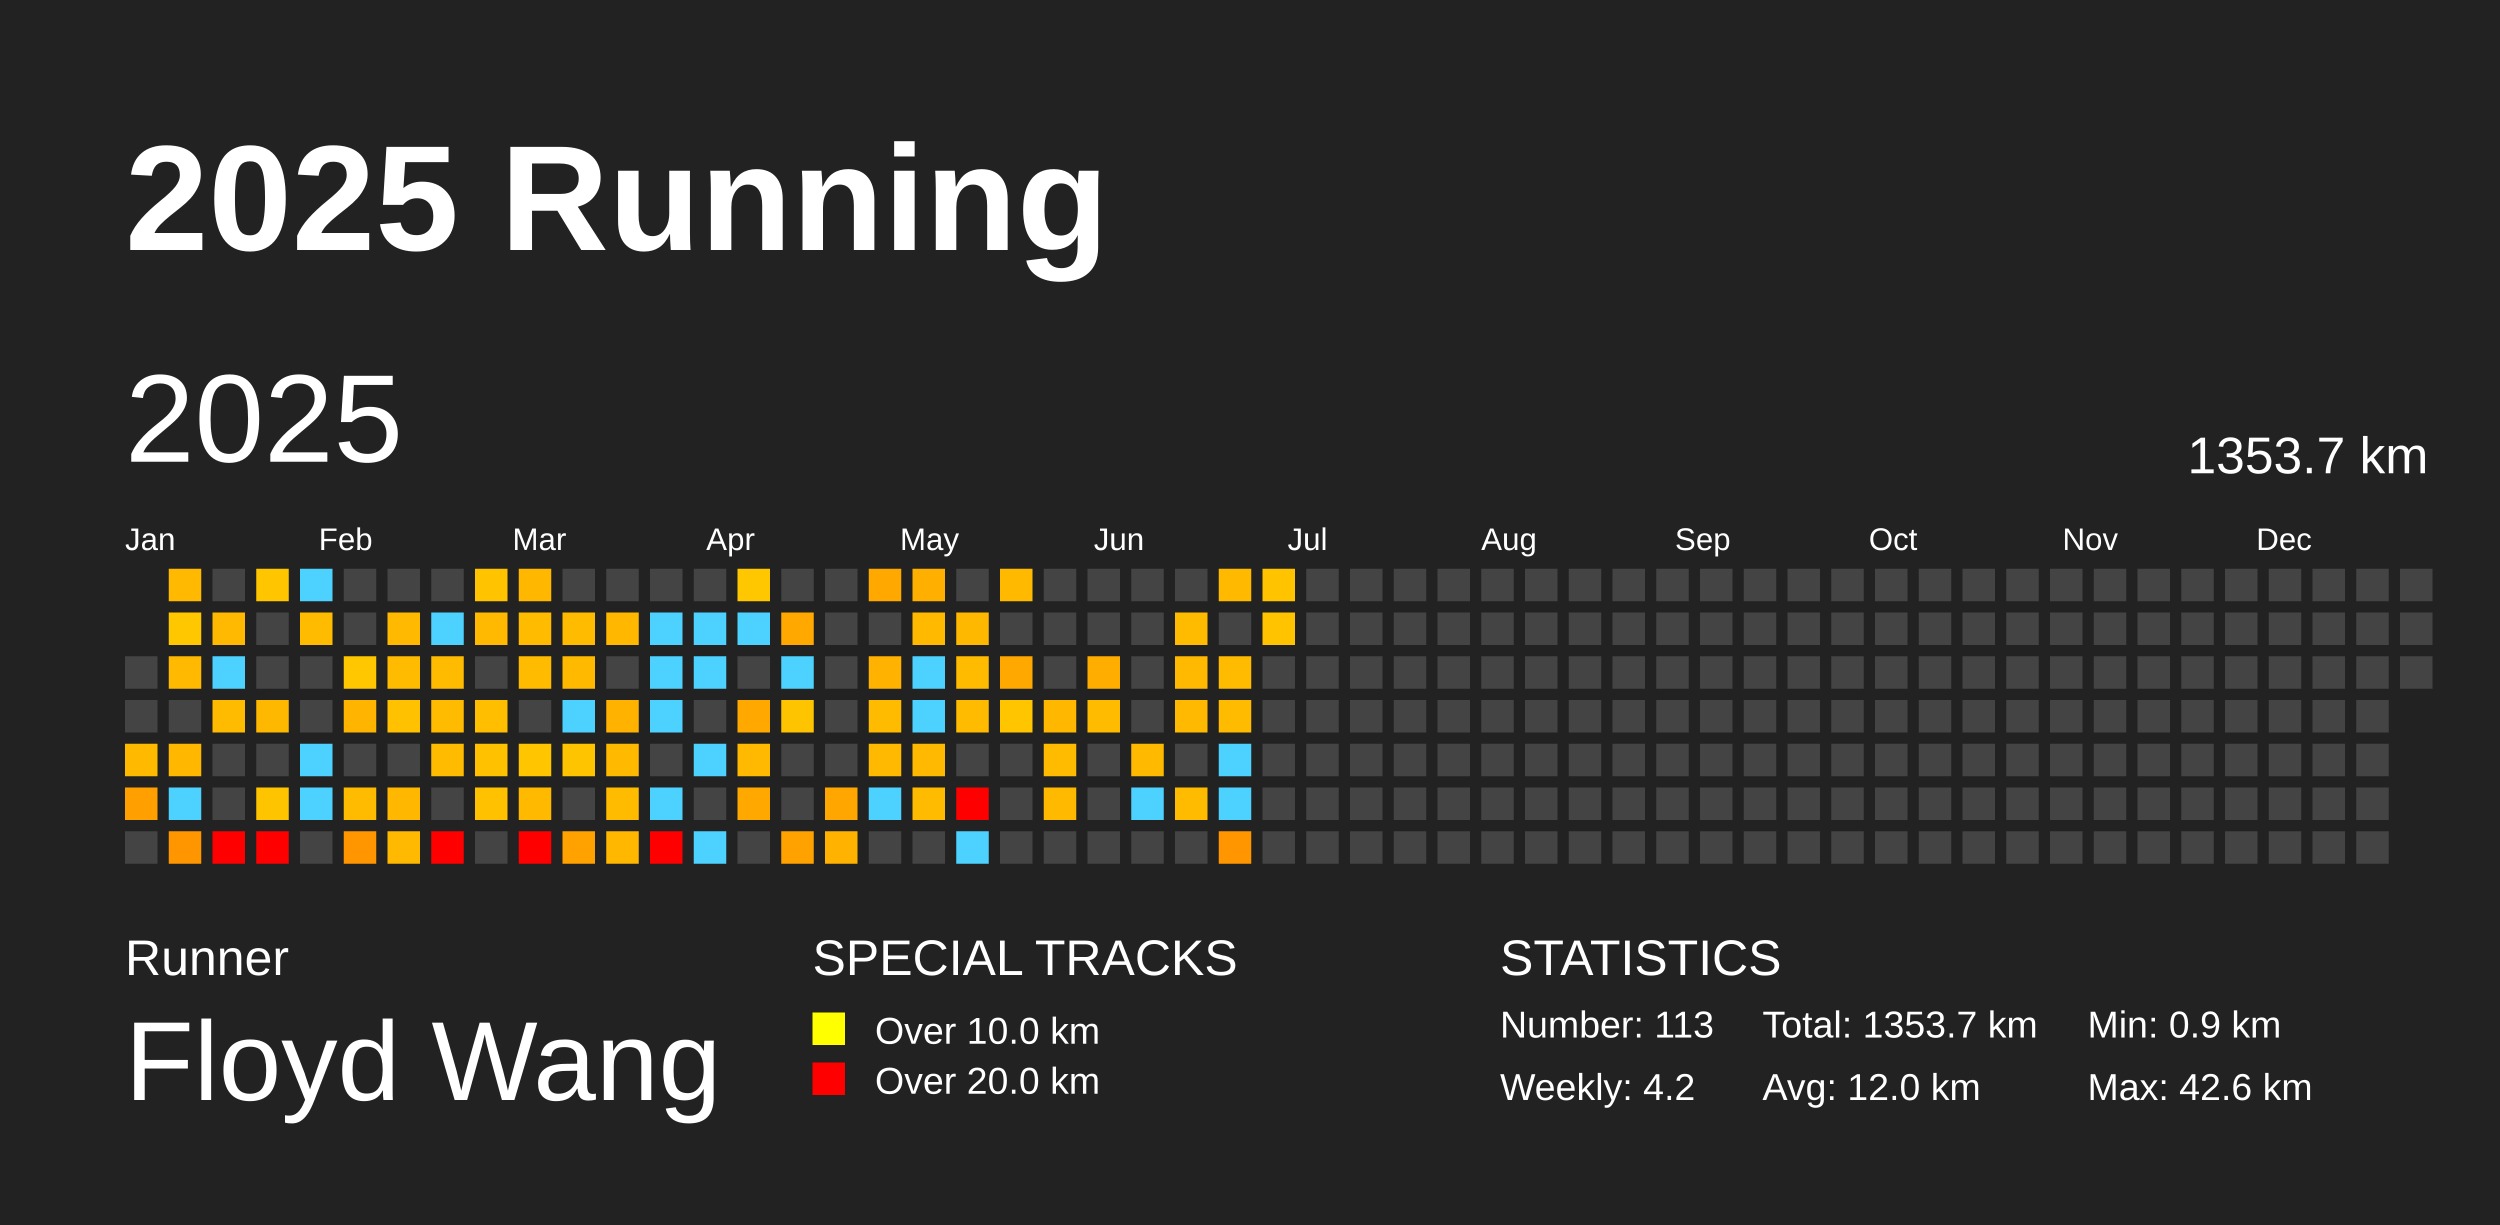
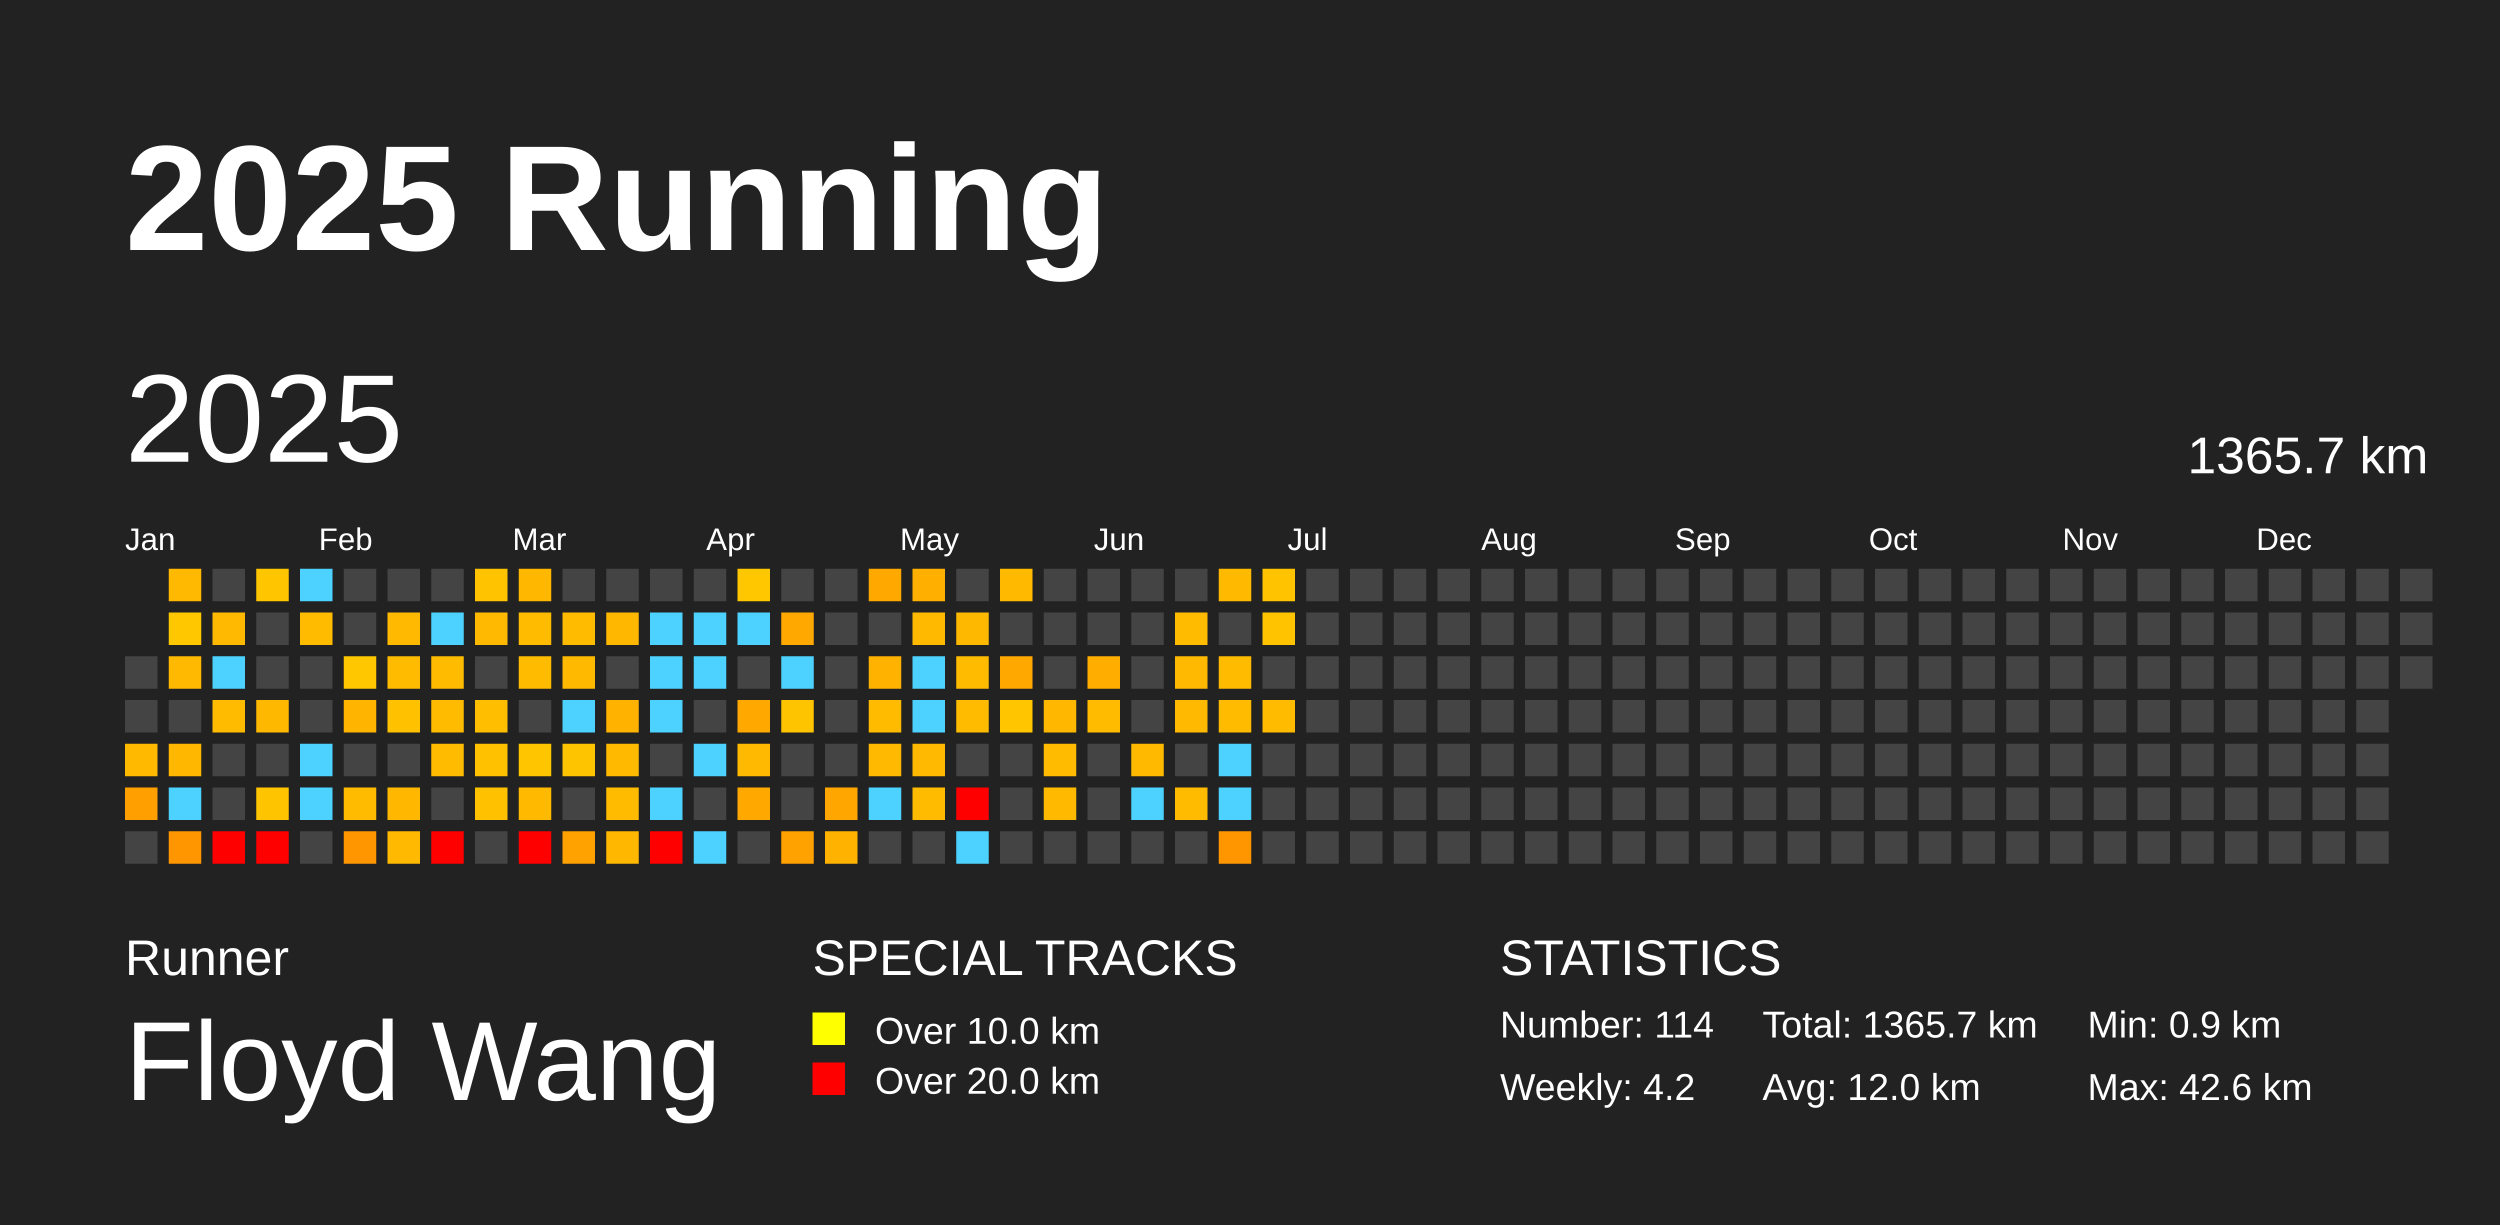
<svg xmlns="http://www.w3.org/2000/svg" baseProfile="full" height="98mm" version="1.1" viewBox="0,0,200,98" width="200mm">
  <defs />
  <rect fill="#222222" height="98" width="200" x="0" y="0" />
  <text fill="#FFFFFF" style="font-size:12px; font-family:Arial; font-weight:bold;" x="10" y="20">2025 Running</text>
  <text fill="#FFFFFF" style="font-size:4px; font-family:Arial" x="10" y="78">Runner</text>
  <text fill="#FFFFFF" style="font-size:9px; font-family:Arial" x="10" y="88">Floyd Wang</text>
  <text fill="#FFFFFF" style="font-size:4px; font-family:Arial" x="65" y="78">SPECIAL TRACKS</text>
  <rect fill="yellow" height="2.6" width="2.6" x="65" y="81" />
  <text fill="#FFFFFF" style="font-size:3px; font-family:Arial" x="70" y="83.5">Over 10.0 km</text>
  <rect fill="red" height="2.6" width="2.6" x="65" y="85" />
  <text fill="#FFFFFF" style="font-size:3px; font-family:Arial" x="70" y="87.5">Over 20.0 km</text>
  <text fill="#FFFFFF" style="font-size:4px; font-family:Arial" x="120" y="78">STATISTICS</text>
-   <text fill="#FFFFFF" style="font-size:3px; font-family:Arial" x="120" y="83">Number: 113</text>
+   <text fill="#FFFFFF" style="font-size:3px; font-family:Arial" x="120" y="83">Number: 114</text>
  <text fill="#FFFFFF" style="font-size:3px; font-family:Arial" x="120" y="88">Weekly: 4.2</text>
-   <text fill="#FFFFFF" style="font-size:3px; font-family:Arial" x="141" y="83">Total: 1353.7 km</text>
+   <text fill="#FFFFFF" style="font-size:3px; font-family:Arial" x="141" y="83">Total: 1365.7 km</text>
  <text fill="#FFFFFF" style="font-size:3px; font-family:Arial" x="141" y="88">Avg: 12.0 km</text>
  <text fill="#FFFFFF" style="font-size:3px; font-family:Arial" x="167" y="83">Min: 0.9 km</text>
  <text fill="#FFFFFF" style="font-size:3px; font-family:Arial" x="167" y="88">Max: 42.6 km</text>
  <text dominant-baseline="hanging" fill="#FFFFFF" style="font-size:10.0px; font-family:Arial;" x="10" y="30">2025</text>
-   <text dominant-baseline="hanging" fill="#FFFFFF" style="font-size:4.125px; font-family:Arial;" x="175" y="35">1353.7 km</text>
+   <text dominant-baseline="hanging" fill="#FFFFFF" style="font-size:4.125px; font-family:Arial;" x="175" y="35">1365.7 km</text>
  <text fill="#FFFFFF" style="font-size:2.5px; font-family:Arial" x="10.0" y="44">Jan</text>
  <text fill="#FFFFFF" style="font-size:2.5px; font-family:Arial" x="25.5" y="44">Feb</text>
  <text fill="#FFFFFF" style="font-size:2.5px; font-family:Arial" x="41.0" y="44">Mar</text>
  <text fill="#FFFFFF" style="font-size:2.5px; font-family:Arial" x="56.5" y="44">Apr</text>
  <text fill="#FFFFFF" style="font-size:2.5px; font-family:Arial" x="72.0" y="44">May</text>
  <text fill="#FFFFFF" style="font-size:2.5px; font-family:Arial" x="87.5" y="44">Jun</text>
  <text fill="#FFFFFF" style="font-size:2.5px; font-family:Arial" x="103.0" y="44">Jul</text>
  <text fill="#FFFFFF" style="font-size:2.5px; font-family:Arial" x="118.5" y="44">Aug</text>
  <text fill="#FFFFFF" style="font-size:2.5px; font-family:Arial" x="134.0" y="44">Sep</text>
  <text fill="#FFFFFF" style="font-size:2.5px; font-family:Arial" x="149.5" y="44">Oct</text>
  <text fill="#FFFFFF" style="font-size:2.5px; font-family:Arial" x="165.0" y="44">Nov</text>
  <text fill="#FFFFFF" style="font-size:2.5px; font-family:Arial" x="180.5" y="44">Dec</text>
  <rect fill="#444444" height="2.6" width="2.6" x="10.0" y="52.5" />
  <rect fill="#444444" height="2.6" width="2.6" x="10.0" y="56.0" />
  <rect fill="#ffba00" height="2.6" width="2.6" x="10.0" y="59.5" />
  <rect fill="#ff9f00" height="2.6" width="2.6" x="10.0" y="63.0" />
  <rect fill="#444444" height="2.6" width="2.6" x="10.0" y="66.5" />
  <rect fill="#ffb900" height="2.6" width="2.6" x="13.5" y="45.5" />
  <rect fill="#ffc700" height="2.6" width="2.6" x="13.5" y="49.0" />
  <rect fill="#ffb900" height="2.6" width="2.6" x="13.5" y="52.5" />
  <rect fill="#444444" height="2.6" width="2.6" x="13.5" y="56.0" />
  <rect fill="#ffb700" height="2.6" width="2.6" x="13.5" y="59.5" />
  <rect fill="#4dd2ff" height="2.6" width="2.6" x="13.5" y="63.0" />
  <rect fill="#ff9600" height="2.6" width="2.6" x="13.5" y="66.5" />
  <rect fill="#444444" height="2.6" width="2.6" x="17.0" y="45.5" />
  <rect fill="#ffb900" height="2.6" width="2.6" x="17.0" y="49.0" />
  <rect fill="#4dd2ff" height="2.6" width="2.6" x="17.0" y="52.5" />
  <rect fill="#ffbb00" height="2.6" width="2.6" x="17.0" y="56.0" />
  <rect fill="#444444" height="2.6" width="2.6" x="17.0" y="59.5" />
  <rect fill="#444444" height="2.6" width="2.6" x="17.0" y="63.0" />
  <rect fill="red" height="2.6" width="2.6" x="17.0" y="66.5" />
  <rect fill="#ffc600" height="2.6" width="2.6" x="20.5" y="45.5" />
  <rect fill="#444444" height="2.6" width="2.6" x="20.5" y="49.0" />
  <rect fill="#444444" height="2.6" width="2.6" x="20.5" y="52.5" />
  <rect fill="#ffb800" height="2.6" width="2.6" x="20.5" y="56.0" />
  <rect fill="#444444" height="2.6" width="2.6" x="20.5" y="59.5" />
  <rect fill="#ffc400" height="2.6" width="2.6" x="20.5" y="63.0" />
  <rect fill="red" height="2.6" width="2.6" x="20.5" y="66.5" />
  <rect fill="#4dd2ff" height="2.6" width="2.6" x="24.0" y="45.5" />
  <rect fill="#ffbb00" height="2.6" width="2.6" x="24.0" y="49.0" />
  <rect fill="#444444" height="2.6" width="2.6" x="24.0" y="52.5" />
  <rect fill="#444444" height="2.6" width="2.6" x="24.0" y="56.0" />
  <rect fill="#4dd2ff" height="2.6" width="2.6" x="24.0" y="59.5" />
  <rect fill="#4dd2ff" height="2.6" width="2.6" x="24.0" y="63.0" />
  <rect fill="#444444" height="2.6" width="2.6" x="24.0" y="66.5" />
  <rect fill="#444444" height="2.6" width="2.6" x="27.5" y="45.5" />
  <rect fill="#444444" height="2.6" width="2.6" x="27.5" y="49.0" />
  <rect fill="#ffc700" height="2.6" width="2.6" x="27.5" y="52.5" />
  <rect fill="#ffb400" height="2.6" width="2.6" x="27.5" y="56.0" />
  <rect fill="#444444" height="2.6" width="2.6" x="27.5" y="59.5" />
  <rect fill="#ffbb00" height="2.6" width="2.6" x="27.5" y="63.0" />
  <rect fill="#ff9600" height="2.6" width="2.6" x="27.5" y="66.5" />
  <rect fill="#444444" height="2.6" width="2.6" x="31.0" y="45.5" />
  <rect fill="#ffb900" height="2.6" width="2.6" x="31.0" y="49.0" />
  <rect fill="#ffbb00" height="2.6" width="2.6" x="31.0" y="52.5" />
  <rect fill="#ffc100" height="2.6" width="2.6" x="31.0" y="56.0" />
  <rect fill="#444444" height="2.6" width="2.6" x="31.0" y="59.5" />
  <rect fill="#ffb700" height="2.6" width="2.6" x="31.0" y="63.0" />
  <rect fill="#ffb900" height="2.6" width="2.6" x="31.0" y="66.5" />
  <rect fill="#444444" height="2.6" width="2.6" x="34.5" y="45.5" />
  <rect fill="#4dd2ff" height="2.6" width="2.6" x="34.5" y="49.0" />
  <rect fill="#ffbb00" height="2.6" width="2.6" x="34.5" y="52.5" />
  <rect fill="#ffbb00" height="2.6" width="2.6" x="34.5" y="56.0" />
  <rect fill="#ffbb00" height="2.6" width="2.6" x="34.5" y="59.5" />
  <rect fill="#444444" height="2.6" width="2.6" x="34.5" y="63.0" />
  <rect fill="red" height="2.6" width="2.6" x="34.5" y="66.5" />
  <rect fill="#ffc300" height="2.6" width="2.6" x="38.0" y="45.5" />
  <rect fill="#ffb900" height="2.6" width="2.6" x="38.0" y="49.0" />
  <rect fill="#444444" height="2.6" width="2.6" x="38.0" y="52.5" />
  <rect fill="#ffbe00" height="2.6" width="2.6" x="38.0" y="56.0" />
  <rect fill="#ffc100" height="2.6" width="2.6" x="38.0" y="59.5" />
  <rect fill="#ffc100" height="2.6" width="2.6" x="38.0" y="63.0" />
  <rect fill="#444444" height="2.6" width="2.6" x="38.0" y="66.5" />
  <rect fill="#ffb700" height="2.6" width="2.6" x="41.5" y="45.5" />
  <rect fill="#ffbb00" height="2.6" width="2.6" x="41.5" y="49.0" />
  <rect fill="#ffbb00" height="2.6" width="2.6" x="41.5" y="52.5" />
  <rect fill="#444444" height="2.6" width="2.6" x="41.5" y="56.0" />
  <rect fill="#ffc600" height="2.6" width="2.6" x="41.5" y="59.5" />
  <rect fill="#ffba00" height="2.6" width="2.6" x="41.5" y="63.0" />
  <rect fill="red" height="2.6" width="2.6" x="41.5" y="66.5" />
  <rect fill="#444444" height="2.6" width="2.6" x="45.0" y="45.5" />
  <rect fill="#ffbb00" height="2.6" width="2.6" x="45.0" y="49.0" />
  <rect fill="#ffba00" height="2.6" width="2.6" x="45.0" y="52.5" />
  <rect fill="#4dd2ff" height="2.6" width="2.6" x="45.0" y="56.0" />
  <rect fill="#ffc400" height="2.6" width="2.6" x="45.0" y="59.5" />
  <rect fill="#444444" height="2.6" width="2.6" x="45.0" y="63.0" />
  <rect fill="#ffa200" height="2.6" width="2.6" x="45.0" y="66.5" />
  <rect fill="#444444" height="2.6" width="2.6" x="48.5" y="45.5" />
  <rect fill="#ffb700" height="2.6" width="2.6" x="48.5" y="49.0" />
  <rect fill="#444444" height="2.6" width="2.6" x="48.5" y="52.5" />
  <rect fill="#ffb200" height="2.6" width="2.6" x="48.5" y="56.0" />
  <rect fill="#ffba00" height="2.6" width="2.6" x="48.5" y="59.5" />
  <rect fill="#ffbb00" height="2.6" width="2.6" x="48.5" y="63.0" />
  <rect fill="#ffb700" height="2.6" width="2.6" x="48.5" y="66.5" />
  <rect fill="#444444" height="2.6" width="2.6" x="52.0" y="45.5" />
  <rect fill="#4dd2ff" height="2.6" width="2.6" x="52.0" y="49.0" />
  <rect fill="#4dd2ff" height="2.6" width="2.6" x="52.0" y="52.5" />
  <rect fill="#4dd2ff" height="2.6" width="2.6" x="52.0" y="56.0" />
  <rect fill="#444444" height="2.6" width="2.6" x="52.0" y="59.5" />
  <rect fill="#4dd2ff" height="2.6" width="2.6" x="52.0" y="63.0" />
  <rect fill="red" height="2.6" width="2.6" x="52.0" y="66.5" />
  <rect fill="#444444" height="2.6" width="2.6" x="55.5" y="45.5" />
  <rect fill="#4dd2ff" height="2.6" width="2.6" x="55.5" y="49.0" />
  <rect fill="#4dd2ff" height="2.6" width="2.6" x="55.5" y="52.5" />
  <rect fill="#444444" height="2.6" width="2.6" x="55.5" y="56.0" />
  <rect fill="#4dd2ff" height="2.6" width="2.6" x="55.5" y="59.5" />
  <rect fill="#444444" height="2.6" width="2.6" x="55.5" y="63.0" />
  <rect fill="#4dd2ff" height="2.6" width="2.6" x="55.5" y="66.5" />
  <rect fill="#ffc700" height="2.6" width="2.6" x="59.0" y="45.5" />
  <rect fill="#4dd2ff" height="2.6" width="2.6" x="59.0" y="49.0" />
  <rect fill="#444444" height="2.6" width="2.6" x="59.0" y="52.5" />
  <rect fill="#ffa900" height="2.6" width="2.6" x="59.0" y="56.0" />
  <rect fill="#ffb900" height="2.6" width="2.6" x="59.0" y="59.5" />
  <rect fill="#ffa900" height="2.6" width="2.6" x="59.0" y="63.0" />
  <rect fill="#444444" height="2.6" width="2.6" x="59.0" y="66.5" />
  <rect fill="#444444" height="2.6" width="2.6" x="62.5" y="45.5" />
  <rect fill="#ffa900" height="2.6" width="2.6" x="62.5" y="49.0" />
  <rect fill="#4dd2ff" height="2.6" width="2.6" x="62.5" y="52.5" />
  <rect fill="#ffc400" height="2.6" width="2.6" x="62.5" y="56.0" />
  <rect fill="#444444" height="2.6" width="2.6" x="62.5" y="59.5" />
  <rect fill="#444444" height="2.6" width="2.6" x="62.5" y="63.0" />
  <rect fill="#ffa200" height="2.6" width="2.6" x="62.5" y="66.5" />
  <rect fill="#444444" height="2.6" width="2.6" x="66.0" y="45.5" />
  <rect fill="#444444" height="2.6" width="2.6" x="66.0" y="49.0" />
  <rect fill="#444444" height="2.6" width="2.6" x="66.0" y="52.5" />
  <rect fill="#444444" height="2.6" width="2.6" x="66.0" y="56.0" />
  <rect fill="#444444" height="2.6" width="2.6" x="66.0" y="59.5" />
  <rect fill="#ffa700" height="2.6" width="2.6" x="66.0" y="63.0" />
  <rect fill="#ffb300" height="2.6" width="2.6" x="66.0" y="66.5" />
  <rect fill="#ffa900" height="2.6" width="2.6" x="69.5" y="45.5" />
  <rect fill="#444444" height="2.6" width="2.6" x="69.5" y="49.0" />
  <rect fill="#ffb200" height="2.6" width="2.6" x="69.5" y="52.5" />
  <rect fill="#ffbb00" height="2.6" width="2.6" x="69.5" y="56.0" />
  <rect fill="#ffb900" height="2.6" width="2.6" x="69.5" y="59.5" />
  <rect fill="#4dd2ff" height="2.6" width="2.6" x="69.5" y="63.0" />
  <rect fill="#444444" height="2.6" width="2.6" x="69.5" y="66.5" />
  <rect fill="#ffaf00" height="2.6" width="2.6" x="73.0" y="45.5" />
  <rect fill="#ffba00" height="2.6" width="2.6" x="73.0" y="49.0" />
  <rect fill="#4dd2ff" height="2.6" width="2.6" x="73.0" y="52.5" />
  <rect fill="#4dd2ff" height="2.6" width="2.6" x="73.0" y="56.0" />
  <rect fill="#ffb900" height="2.6" width="2.6" x="73.0" y="59.5" />
  <rect fill="#ffbb00" height="2.6" width="2.6" x="73.0" y="63.0" />
  <rect fill="#444444" height="2.6" width="2.6" x="73.0" y="66.5" />
  <rect fill="#444444" height="2.6" width="2.6" x="76.5" y="45.5" />
  <rect fill="#ffb800" height="2.6" width="2.6" x="76.5" y="49.0" />
  <rect fill="#ffbb00" height="2.6" width="2.6" x="76.5" y="52.5" />
  <rect fill="#ffbb00" height="2.6" width="2.6" x="76.5" y="56.0" />
  <rect fill="#444444" height="2.6" width="2.6" x="76.5" y="59.5" />
  <rect fill="red" height="2.6" width="2.6" x="76.5" y="63.0" />
  <rect fill="#4dd2ff" height="2.6" width="2.6" x="76.5" y="66.5" />
  <rect fill="#ffba00" height="2.6" width="2.6" x="80.0" y="45.5" />
  <rect fill="#444444" height="2.6" width="2.6" x="80.0" y="49.0" />
  <rect fill="#ffa800" height="2.6" width="2.6" x="80.0" y="52.5" />
  <rect fill="#ffc600" height="2.6" width="2.6" x="80.0" y="56.0" />
  <rect fill="#444444" height="2.6" width="2.6" x="80.0" y="59.5" />
  <rect fill="#444444" height="2.6" width="2.6" x="80.0" y="63.0" />
  <rect fill="#444444" height="2.6" width="2.6" x="80.0" y="66.5" />
  <rect fill="#444444" height="2.6" width="2.6" x="83.5" y="45.5" />
  <rect fill="#444444" height="2.6" width="2.6" x="83.5" y="49.0" />
  <rect fill="#444444" height="2.6" width="2.6" x="83.5" y="52.5" />
  <rect fill="#ffb700" height="2.6" width="2.6" x="83.5" y="56.0" />
  <rect fill="#ffbb00" height="2.6" width="2.6" x="83.5" y="59.5" />
  <rect fill="#ffba00" height="2.6" width="2.6" x="83.5" y="63.0" />
  <rect fill="#444444" height="2.6" width="2.6" x="83.5" y="66.5" />
  <rect fill="#444444" height="2.6" width="2.6" x="87.0" y="45.5" />
  <rect fill="#444444" height="2.6" width="2.6" x="87.0" y="49.0" />
  <rect fill="#ffae00" height="2.6" width="2.6" x="87.0" y="52.5" />
  <rect fill="#ffbb00" height="2.6" width="2.6" x="87.0" y="56.0" />
  <rect fill="#444444" height="2.6" width="2.6" x="87.0" y="59.5" />
  <rect fill="#444444" height="2.6" width="2.6" x="87.0" y="63.0" />
  <rect fill="#444444" height="2.6" width="2.6" x="87.0" y="66.5" />
  <rect fill="#444444" height="2.6" width="2.6" x="90.5" y="45.5" />
  <rect fill="#444444" height="2.6" width="2.6" x="90.5" y="49.0" />
  <rect fill="#444444" height="2.6" width="2.6" x="90.5" y="52.5" />
  <rect fill="#444444" height="2.6" width="2.6" x="90.5" y="56.0" />
  <rect fill="#ffba00" height="2.6" width="2.6" x="90.5" y="59.5" />
  <rect fill="#4dd2ff" height="2.6" width="2.6" x="90.5" y="63.0" />
  <rect fill="#444444" height="2.6" width="2.6" x="90.5" y="66.5" />
  <rect fill="#444444" height="2.6" width="2.6" x="94.0" y="45.5" />
  <rect fill="#ffbb00" height="2.6" width="2.6" x="94.0" y="49.0" />
  <rect fill="#ffb900" height="2.6" width="2.6" x="94.0" y="52.5" />
  <rect fill="#ffb900" height="2.6" width="2.6" x="94.0" y="56.0" />
  <rect fill="#444444" height="2.6" width="2.6" x="94.0" y="59.5" />
  <rect fill="#ffbb00" height="2.6" width="2.6" x="94.0" y="63.0" />
  <rect fill="#444444" height="2.6" width="2.6" x="94.0" y="66.5" />
  <rect fill="#ffba00" height="2.6" width="2.6" x="97.5" y="45.5" />
  <rect fill="#444444" height="2.6" width="2.6" x="97.5" y="49.0" />
  <rect fill="#ffbb00" height="2.6" width="2.6" x="97.5" y="52.5" />
  <rect fill="#ffbb00" height="2.6" width="2.6" x="97.5" y="56.0" />
  <rect fill="#4dd2ff" height="2.6" width="2.6" x="97.5" y="59.5" />
  <rect fill="#4dd2ff" height="2.6" width="2.6" x="97.5" y="63.0" />
  <rect fill="#ff9600" height="2.6" width="2.6" x="97.5" y="66.5" />
  <rect fill="#ffc300" height="2.6" width="2.6" x="101.0" y="45.5" />
  <rect fill="#ffc300" height="2.6" width="2.6" x="101.0" y="49.0" />
  <rect fill="#444444" height="2.6" width="2.6" x="101.0" y="52.5" />
-   <rect fill="#444444" height="2.6" width="2.6" x="101.0" y="56.0" />
+   <rect fill="#ffbb00" height="2.6" width="2.6" x="101.0" y="56.0" />
  <rect fill="#444444" height="2.6" width="2.6" x="101.0" y="59.5" />
  <rect fill="#444444" height="2.6" width="2.6" x="101.0" y="63.0" />
  <rect fill="#444444" height="2.6" width="2.6" x="101.0" y="66.5" />
  <rect fill="#444444" height="2.6" width="2.6" x="104.5" y="45.5" />
  <rect fill="#444444" height="2.6" width="2.6" x="104.5" y="49.0" />
  <rect fill="#444444" height="2.6" width="2.6" x="104.5" y="52.5" />
  <rect fill="#444444" height="2.6" width="2.6" x="104.5" y="56.0" />
  <rect fill="#444444" height="2.6" width="2.6" x="104.5" y="59.5" />
  <rect fill="#444444" height="2.6" width="2.6" x="104.5" y="63.0" />
  <rect fill="#444444" height="2.6" width="2.6" x="104.5" y="66.5" />
  <rect fill="#444444" height="2.6" width="2.6" x="108.0" y="45.5" />
  <rect fill="#444444" height="2.6" width="2.6" x="108.0" y="49.0" />
  <rect fill="#444444" height="2.6" width="2.6" x="108.0" y="52.5" />
  <rect fill="#444444" height="2.6" width="2.6" x="108.0" y="56.0" />
  <rect fill="#444444" height="2.6" width="2.6" x="108.0" y="59.5" />
  <rect fill="#444444" height="2.6" width="2.6" x="108.0" y="63.0" />
  <rect fill="#444444" height="2.6" width="2.6" x="108.0" y="66.5" />
  <rect fill="#444444" height="2.6" width="2.6" x="111.5" y="45.5" />
  <rect fill="#444444" height="2.6" width="2.6" x="111.5" y="49.0" />
  <rect fill="#444444" height="2.6" width="2.6" x="111.5" y="52.5" />
  <rect fill="#444444" height="2.6" width="2.6" x="111.5" y="56.0" />
  <rect fill="#444444" height="2.6" width="2.6" x="111.5" y="59.5" />
  <rect fill="#444444" height="2.6" width="2.6" x="111.5" y="63.0" />
  <rect fill="#444444" height="2.6" width="2.6" x="111.5" y="66.5" />
  <rect fill="#444444" height="2.6" width="2.6" x="115.0" y="45.5" />
  <rect fill="#444444" height="2.6" width="2.6" x="115.0" y="49.0" />
  <rect fill="#444444" height="2.6" width="2.6" x="115.0" y="52.5" />
  <rect fill="#444444" height="2.6" width="2.6" x="115.0" y="56.0" />
  <rect fill="#444444" height="2.6" width="2.6" x="115.0" y="59.5" />
  <rect fill="#444444" height="2.6" width="2.6" x="115.0" y="63.0" />
  <rect fill="#444444" height="2.6" width="2.6" x="115.0" y="66.5" />
  <rect fill="#444444" height="2.6" width="2.6" x="118.5" y="45.5" />
  <rect fill="#444444" height="2.6" width="2.6" x="118.5" y="49.0" />
  <rect fill="#444444" height="2.6" width="2.6" x="118.5" y="52.5" />
  <rect fill="#444444" height="2.6" width="2.6" x="118.5" y="56.0" />
  <rect fill="#444444" height="2.6" width="2.6" x="118.5" y="59.5" />
  <rect fill="#444444" height="2.6" width="2.6" x="118.5" y="63.0" />
  <rect fill="#444444" height="2.6" width="2.6" x="118.5" y="66.5" />
  <rect fill="#444444" height="2.6" width="2.6" x="122.0" y="45.5" />
  <rect fill="#444444" height="2.6" width="2.6" x="122.0" y="49.0" />
  <rect fill="#444444" height="2.6" width="2.6" x="122.0" y="52.5" />
  <rect fill="#444444" height="2.6" width="2.6" x="122.0" y="56.0" />
  <rect fill="#444444" height="2.6" width="2.6" x="122.0" y="59.5" />
  <rect fill="#444444" height="2.6" width="2.6" x="122.0" y="63.0" />
  <rect fill="#444444" height="2.6" width="2.6" x="122.0" y="66.5" />
  <rect fill="#444444" height="2.6" width="2.6" x="125.5" y="45.5" />
  <rect fill="#444444" height="2.6" width="2.6" x="125.5" y="49.0" />
  <rect fill="#444444" height="2.6" width="2.6" x="125.5" y="52.5" />
  <rect fill="#444444" height="2.6" width="2.6" x="125.5" y="56.0" />
  <rect fill="#444444" height="2.6" width="2.6" x="125.5" y="59.5" />
  <rect fill="#444444" height="2.6" width="2.6" x="125.5" y="63.0" />
  <rect fill="#444444" height="2.6" width="2.6" x="125.5" y="66.5" />
  <rect fill="#444444" height="2.6" width="2.6" x="129.0" y="45.5" />
  <rect fill="#444444" height="2.6" width="2.6" x="129.0" y="49.0" />
  <rect fill="#444444" height="2.6" width="2.6" x="129.0" y="52.5" />
  <rect fill="#444444" height="2.6" width="2.6" x="129.0" y="56.0" />
  <rect fill="#444444" height="2.6" width="2.6" x="129.0" y="59.5" />
  <rect fill="#444444" height="2.6" width="2.6" x="129.0" y="63.0" />
  <rect fill="#444444" height="2.6" width="2.6" x="129.0" y="66.5" />
  <rect fill="#444444" height="2.6" width="2.6" x="132.5" y="45.5" />
  <rect fill="#444444" height="2.6" width="2.6" x="132.5" y="49.0" />
  <rect fill="#444444" height="2.6" width="2.6" x="132.5" y="52.5" />
  <rect fill="#444444" height="2.6" width="2.6" x="132.5" y="56.0" />
  <rect fill="#444444" height="2.6" width="2.6" x="132.5" y="59.5" />
  <rect fill="#444444" height="2.6" width="2.6" x="132.5" y="63.0" />
  <rect fill="#444444" height="2.6" width="2.6" x="132.5" y="66.5" />
  <rect fill="#444444" height="2.6" width="2.6" x="136.0" y="45.5" />
  <rect fill="#444444" height="2.6" width="2.6" x="136.0" y="49.0" />
  <rect fill="#444444" height="2.6" width="2.6" x="136.0" y="52.5" />
  <rect fill="#444444" height="2.6" width="2.6" x="136.0" y="56.0" />
  <rect fill="#444444" height="2.6" width="2.6" x="136.0" y="59.5" />
  <rect fill="#444444" height="2.6" width="2.6" x="136.0" y="63.0" />
  <rect fill="#444444" height="2.6" width="2.6" x="136.0" y="66.5" />
  <rect fill="#444444" height="2.6" width="2.6" x="139.5" y="45.5" />
  <rect fill="#444444" height="2.6" width="2.6" x="139.5" y="49.0" />
  <rect fill="#444444" height="2.6" width="2.6" x="139.5" y="52.5" />
  <rect fill="#444444" height="2.6" width="2.6" x="139.5" y="56.0" />
  <rect fill="#444444" height="2.6" width="2.6" x="139.5" y="59.5" />
  <rect fill="#444444" height="2.6" width="2.6" x="139.5" y="63.0" />
  <rect fill="#444444" height="2.6" width="2.6" x="139.5" y="66.5" />
  <rect fill="#444444" height="2.6" width="2.6" x="143.0" y="45.5" />
  <rect fill="#444444" height="2.6" width="2.6" x="143.0" y="49.0" />
  <rect fill="#444444" height="2.6" width="2.6" x="143.0" y="52.5" />
  <rect fill="#444444" height="2.6" width="2.6" x="143.0" y="56.0" />
  <rect fill="#444444" height="2.6" width="2.6" x="143.0" y="59.5" />
  <rect fill="#444444" height="2.6" width="2.6" x="143.0" y="63.0" />
  <rect fill="#444444" height="2.6" width="2.6" x="143.0" y="66.5" />
  <rect fill="#444444" height="2.6" width="2.6" x="146.5" y="45.5" />
  <rect fill="#444444" height="2.6" width="2.6" x="146.5" y="49.0" />
  <rect fill="#444444" height="2.6" width="2.6" x="146.5" y="52.5" />
  <rect fill="#444444" height="2.6" width="2.6" x="146.5" y="56.0" />
  <rect fill="#444444" height="2.6" width="2.6" x="146.5" y="59.5" />
  <rect fill="#444444" height="2.6" width="2.6" x="146.5" y="63.0" />
  <rect fill="#444444" height="2.6" width="2.6" x="146.5" y="66.5" />
  <rect fill="#444444" height="2.6" width="2.6" x="150.0" y="45.5" />
  <rect fill="#444444" height="2.6" width="2.6" x="150.0" y="49.0" />
  <rect fill="#444444" height="2.6" width="2.6" x="150.0" y="52.5" />
  <rect fill="#444444" height="2.6" width="2.6" x="150.0" y="56.0" />
  <rect fill="#444444" height="2.6" width="2.6" x="150.0" y="59.5" />
  <rect fill="#444444" height="2.6" width="2.6" x="150.0" y="63.0" />
  <rect fill="#444444" height="2.6" width="2.6" x="150.0" y="66.5" />
  <rect fill="#444444" height="2.6" width="2.6" x="153.5" y="45.5" />
  <rect fill="#444444" height="2.6" width="2.6" x="153.5" y="49.0" />
  <rect fill="#444444" height="2.6" width="2.6" x="153.5" y="52.5" />
  <rect fill="#444444" height="2.6" width="2.6" x="153.5" y="56.0" />
  <rect fill="#444444" height="2.6" width="2.6" x="153.5" y="59.5" />
  <rect fill="#444444" height="2.6" width="2.6" x="153.5" y="63.0" />
  <rect fill="#444444" height="2.6" width="2.6" x="153.5" y="66.5" />
  <rect fill="#444444" height="2.6" width="2.6" x="157.0" y="45.5" />
  <rect fill="#444444" height="2.6" width="2.6" x="157.0" y="49.0" />
  <rect fill="#444444" height="2.6" width="2.6" x="157.0" y="52.5" />
  <rect fill="#444444" height="2.6" width="2.6" x="157.0" y="56.0" />
  <rect fill="#444444" height="2.6" width="2.6" x="157.0" y="59.5" />
  <rect fill="#444444" height="2.6" width="2.6" x="157.0" y="63.0" />
  <rect fill="#444444" height="2.6" width="2.6" x="157.0" y="66.5" />
  <rect fill="#444444" height="2.6" width="2.6" x="160.5" y="45.5" />
  <rect fill="#444444" height="2.6" width="2.6" x="160.5" y="49.0" />
  <rect fill="#444444" height="2.6" width="2.6" x="160.5" y="52.5" />
  <rect fill="#444444" height="2.6" width="2.6" x="160.5" y="56.0" />
  <rect fill="#444444" height="2.6" width="2.6" x="160.5" y="59.5" />
  <rect fill="#444444" height="2.6" width="2.6" x="160.5" y="63.0" />
  <rect fill="#444444" height="2.6" width="2.6" x="160.5" y="66.5" />
  <rect fill="#444444" height="2.6" width="2.6" x="164.0" y="45.5" />
  <rect fill="#444444" height="2.6" width="2.6" x="164.0" y="49.0" />
  <rect fill="#444444" height="2.6" width="2.6" x="164.0" y="52.5" />
  <rect fill="#444444" height="2.6" width="2.6" x="164.0" y="56.0" />
  <rect fill="#444444" height="2.6" width="2.6" x="164.0" y="59.5" />
  <rect fill="#444444" height="2.6" width="2.6" x="164.0" y="63.0" />
  <rect fill="#444444" height="2.6" width="2.6" x="164.0" y="66.5" />
  <rect fill="#444444" height="2.6" width="2.6" x="167.5" y="45.5" />
  <rect fill="#444444" height="2.6" width="2.6" x="167.5" y="49.0" />
  <rect fill="#444444" height="2.6" width="2.6" x="167.5" y="52.5" />
  <rect fill="#444444" height="2.6" width="2.6" x="167.5" y="56.0" />
  <rect fill="#444444" height="2.6" width="2.6" x="167.5" y="59.5" />
  <rect fill="#444444" height="2.6" width="2.6" x="167.5" y="63.0" />
  <rect fill="#444444" height="2.6" width="2.6" x="167.5" y="66.5" />
  <rect fill="#444444" height="2.6" width="2.6" x="171.0" y="45.5" />
  <rect fill="#444444" height="2.6" width="2.6" x="171.0" y="49.0" />
  <rect fill="#444444" height="2.6" width="2.6" x="171.0" y="52.5" />
  <rect fill="#444444" height="2.6" width="2.6" x="171.0" y="56.0" />
  <rect fill="#444444" height="2.6" width="2.6" x="171.0" y="59.5" />
  <rect fill="#444444" height="2.6" width="2.6" x="171.0" y="63.0" />
  <rect fill="#444444" height="2.6" width="2.6" x="171.0" y="66.5" />
  <rect fill="#444444" height="2.6" width="2.6" x="174.5" y="45.5" />
  <rect fill="#444444" height="2.6" width="2.6" x="174.5" y="49.0" />
  <rect fill="#444444" height="2.6" width="2.6" x="174.5" y="52.5" />
  <rect fill="#444444" height="2.6" width="2.6" x="174.5" y="56.0" />
  <rect fill="#444444" height="2.6" width="2.6" x="174.5" y="59.5" />
  <rect fill="#444444" height="2.6" width="2.6" x="174.5" y="63.0" />
  <rect fill="#444444" height="2.6" width="2.6" x="174.5" y="66.5" />
  <rect fill="#444444" height="2.6" width="2.6" x="178.0" y="45.5" />
  <rect fill="#444444" height="2.6" width="2.6" x="178.0" y="49.0" />
  <rect fill="#444444" height="2.6" width="2.6" x="178.0" y="52.5" />
  <rect fill="#444444" height="2.6" width="2.6" x="178.0" y="56.0" />
  <rect fill="#444444" height="2.6" width="2.6" x="178.0" y="59.5" />
  <rect fill="#444444" height="2.6" width="2.6" x="178.0" y="63.0" />
  <rect fill="#444444" height="2.6" width="2.6" x="178.0" y="66.5" />
  <rect fill="#444444" height="2.6" width="2.6" x="181.5" y="45.5" />
  <rect fill="#444444" height="2.6" width="2.6" x="181.5" y="49.0" />
  <rect fill="#444444" height="2.6" width="2.6" x="181.5" y="52.5" />
  <rect fill="#444444" height="2.6" width="2.6" x="181.5" y="56.0" />
  <rect fill="#444444" height="2.6" width="2.6" x="181.5" y="59.5" />
  <rect fill="#444444" height="2.6" width="2.6" x="181.5" y="63.0" />
  <rect fill="#444444" height="2.6" width="2.6" x="181.5" y="66.5" />
  <rect fill="#444444" height="2.6" width="2.6" x="185.0" y="45.5" />
  <rect fill="#444444" height="2.6" width="2.6" x="185.0" y="49.0" />
  <rect fill="#444444" height="2.6" width="2.6" x="185.0" y="52.5" />
  <rect fill="#444444" height="2.6" width="2.6" x="185.0" y="56.0" />
  <rect fill="#444444" height="2.6" width="2.6" x="185.0" y="59.5" />
  <rect fill="#444444" height="2.6" width="2.6" x="185.0" y="63.0" />
  <rect fill="#444444" height="2.6" width="2.6" x="185.0" y="66.5" />
  <rect fill="#444444" height="2.6" width="2.6" x="188.5" y="45.5" />
  <rect fill="#444444" height="2.6" width="2.6" x="188.5" y="49.0" />
  <rect fill="#444444" height="2.6" width="2.6" x="188.5" y="52.5" />
  <rect fill="#444444" height="2.6" width="2.6" x="188.5" y="56.0" />
  <rect fill="#444444" height="2.6" width="2.6" x="188.5" y="59.5" />
  <rect fill="#444444" height="2.6" width="2.6" x="188.5" y="63.0" />
  <rect fill="#444444" height="2.6" width="2.6" x="188.5" y="66.5" />
  <rect fill="#444444" height="2.6" width="2.6" x="192.0" y="45.5" />
  <rect fill="#444444" height="2.6" width="2.6" x="192.0" y="49.0" />
  <rect fill="#444444" height="2.6" width="2.6" x="192.0" y="52.5" />
</svg>
